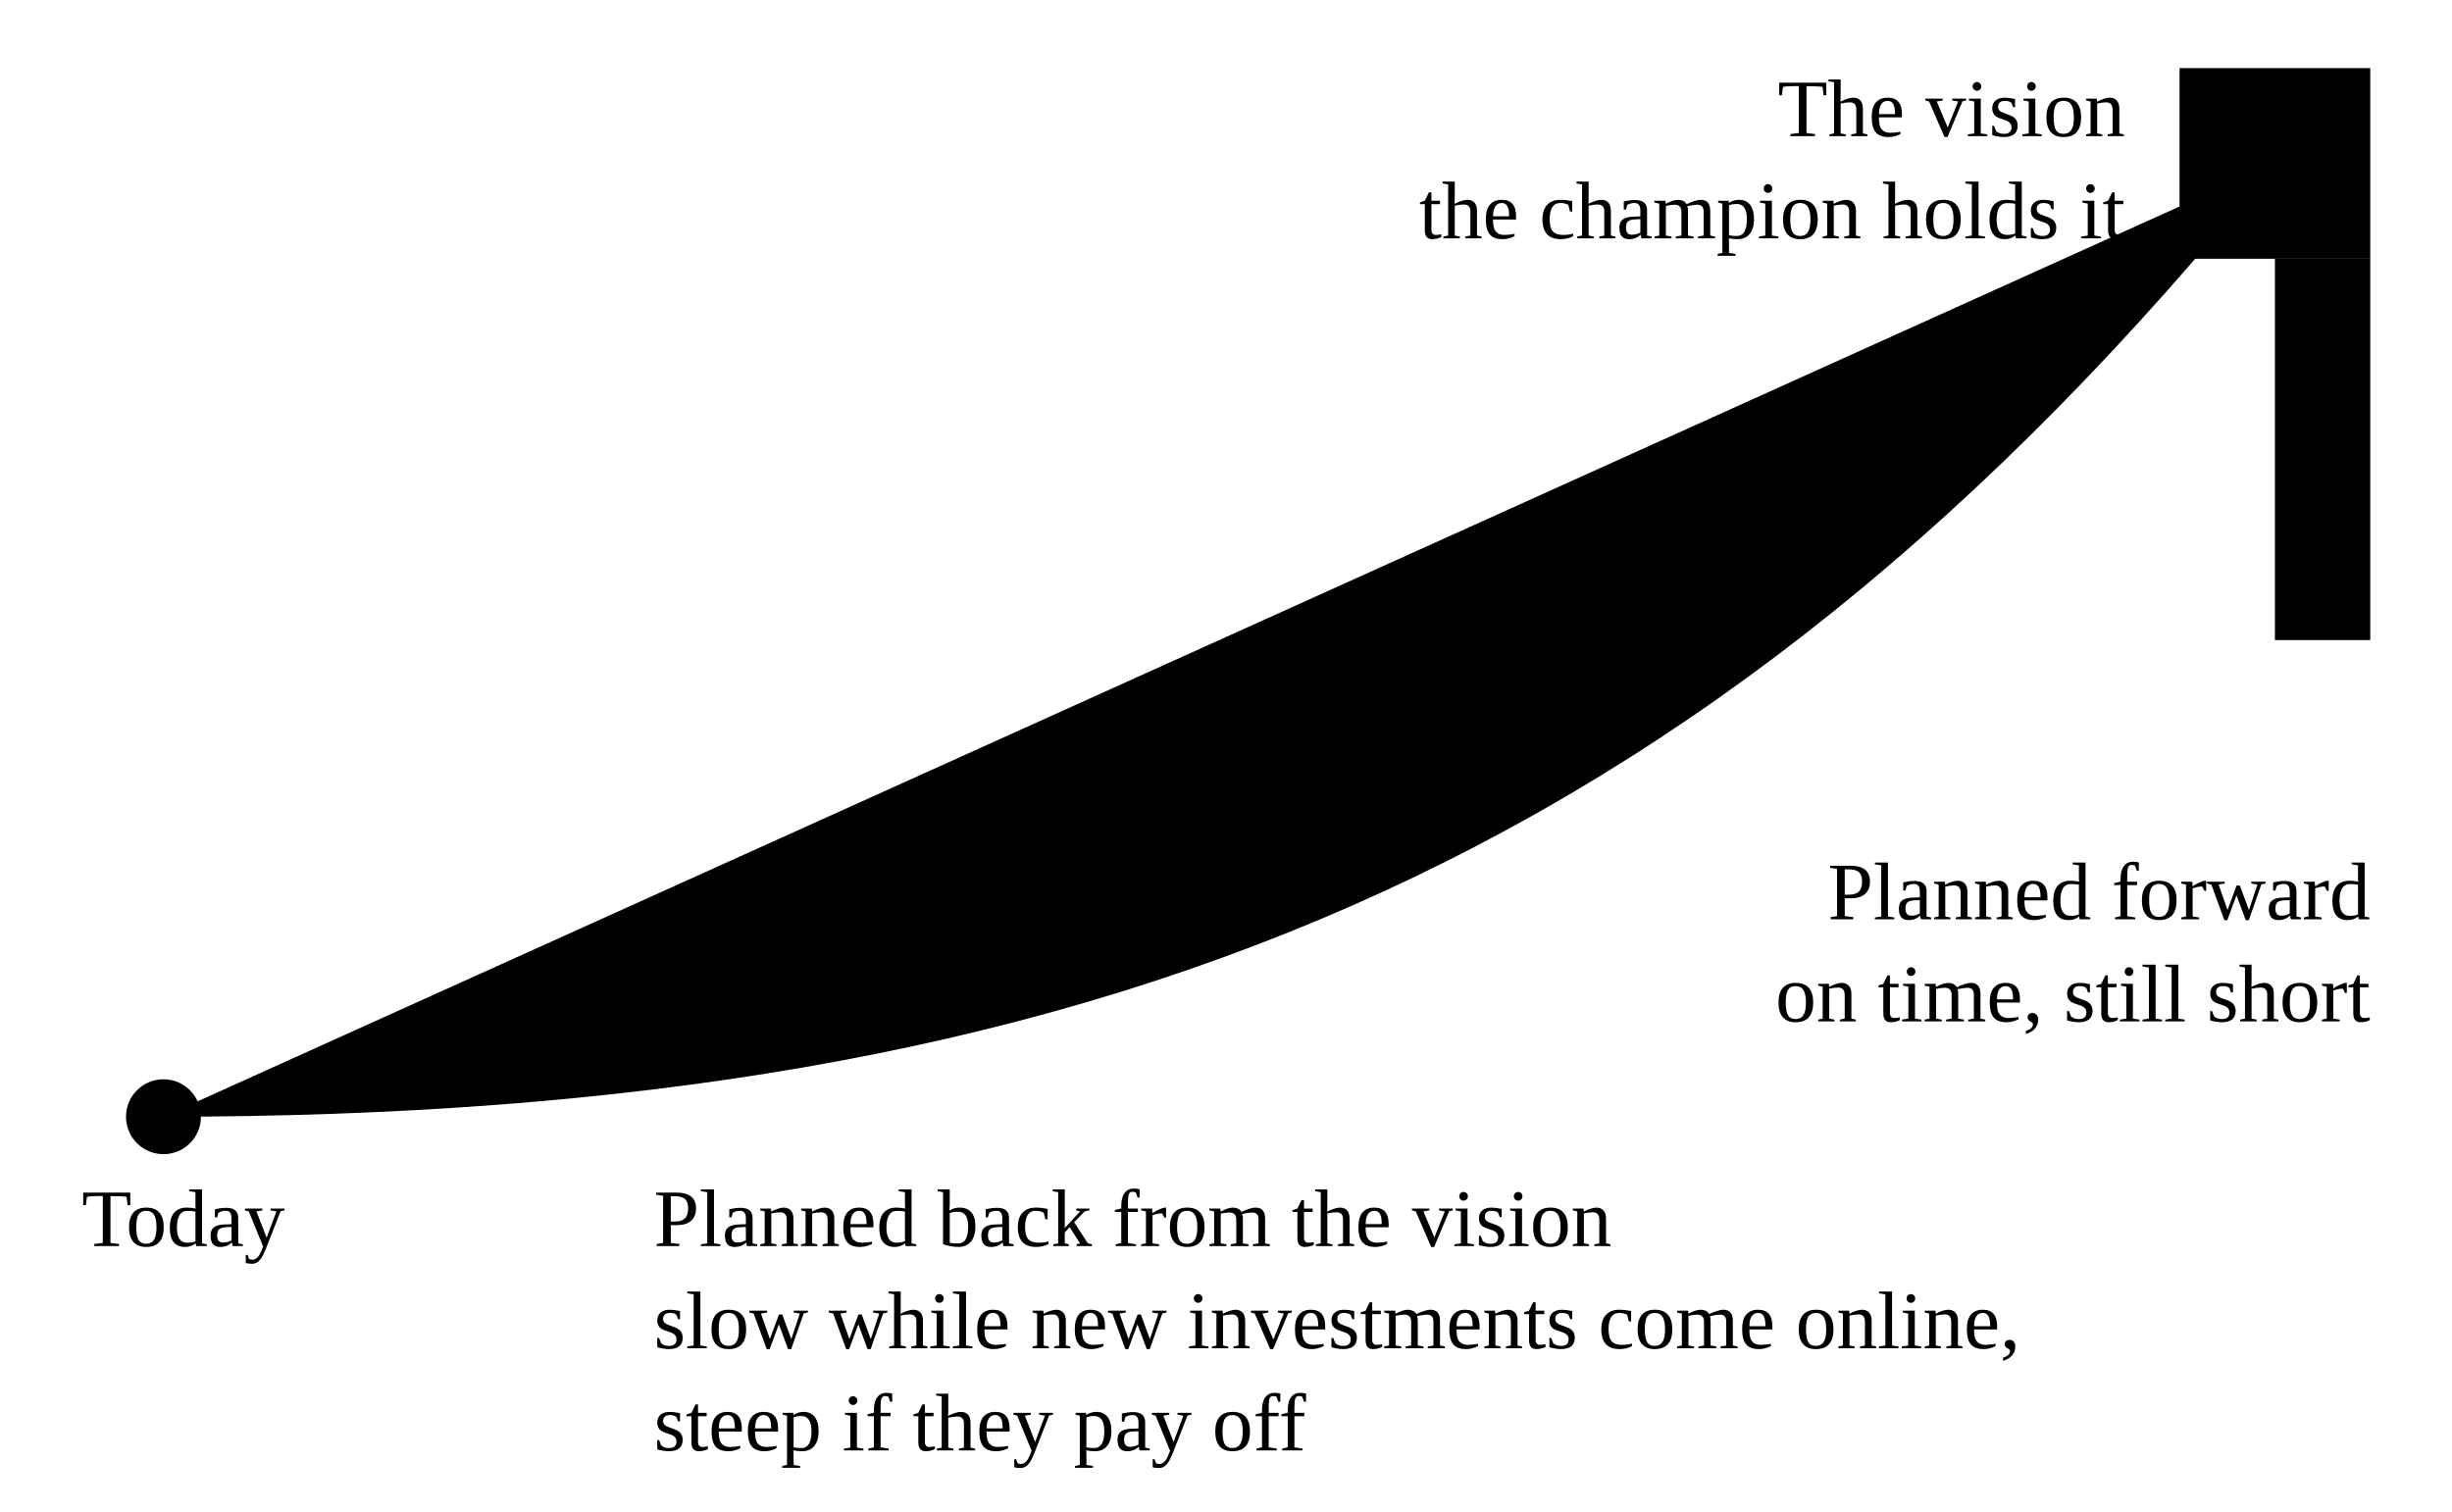
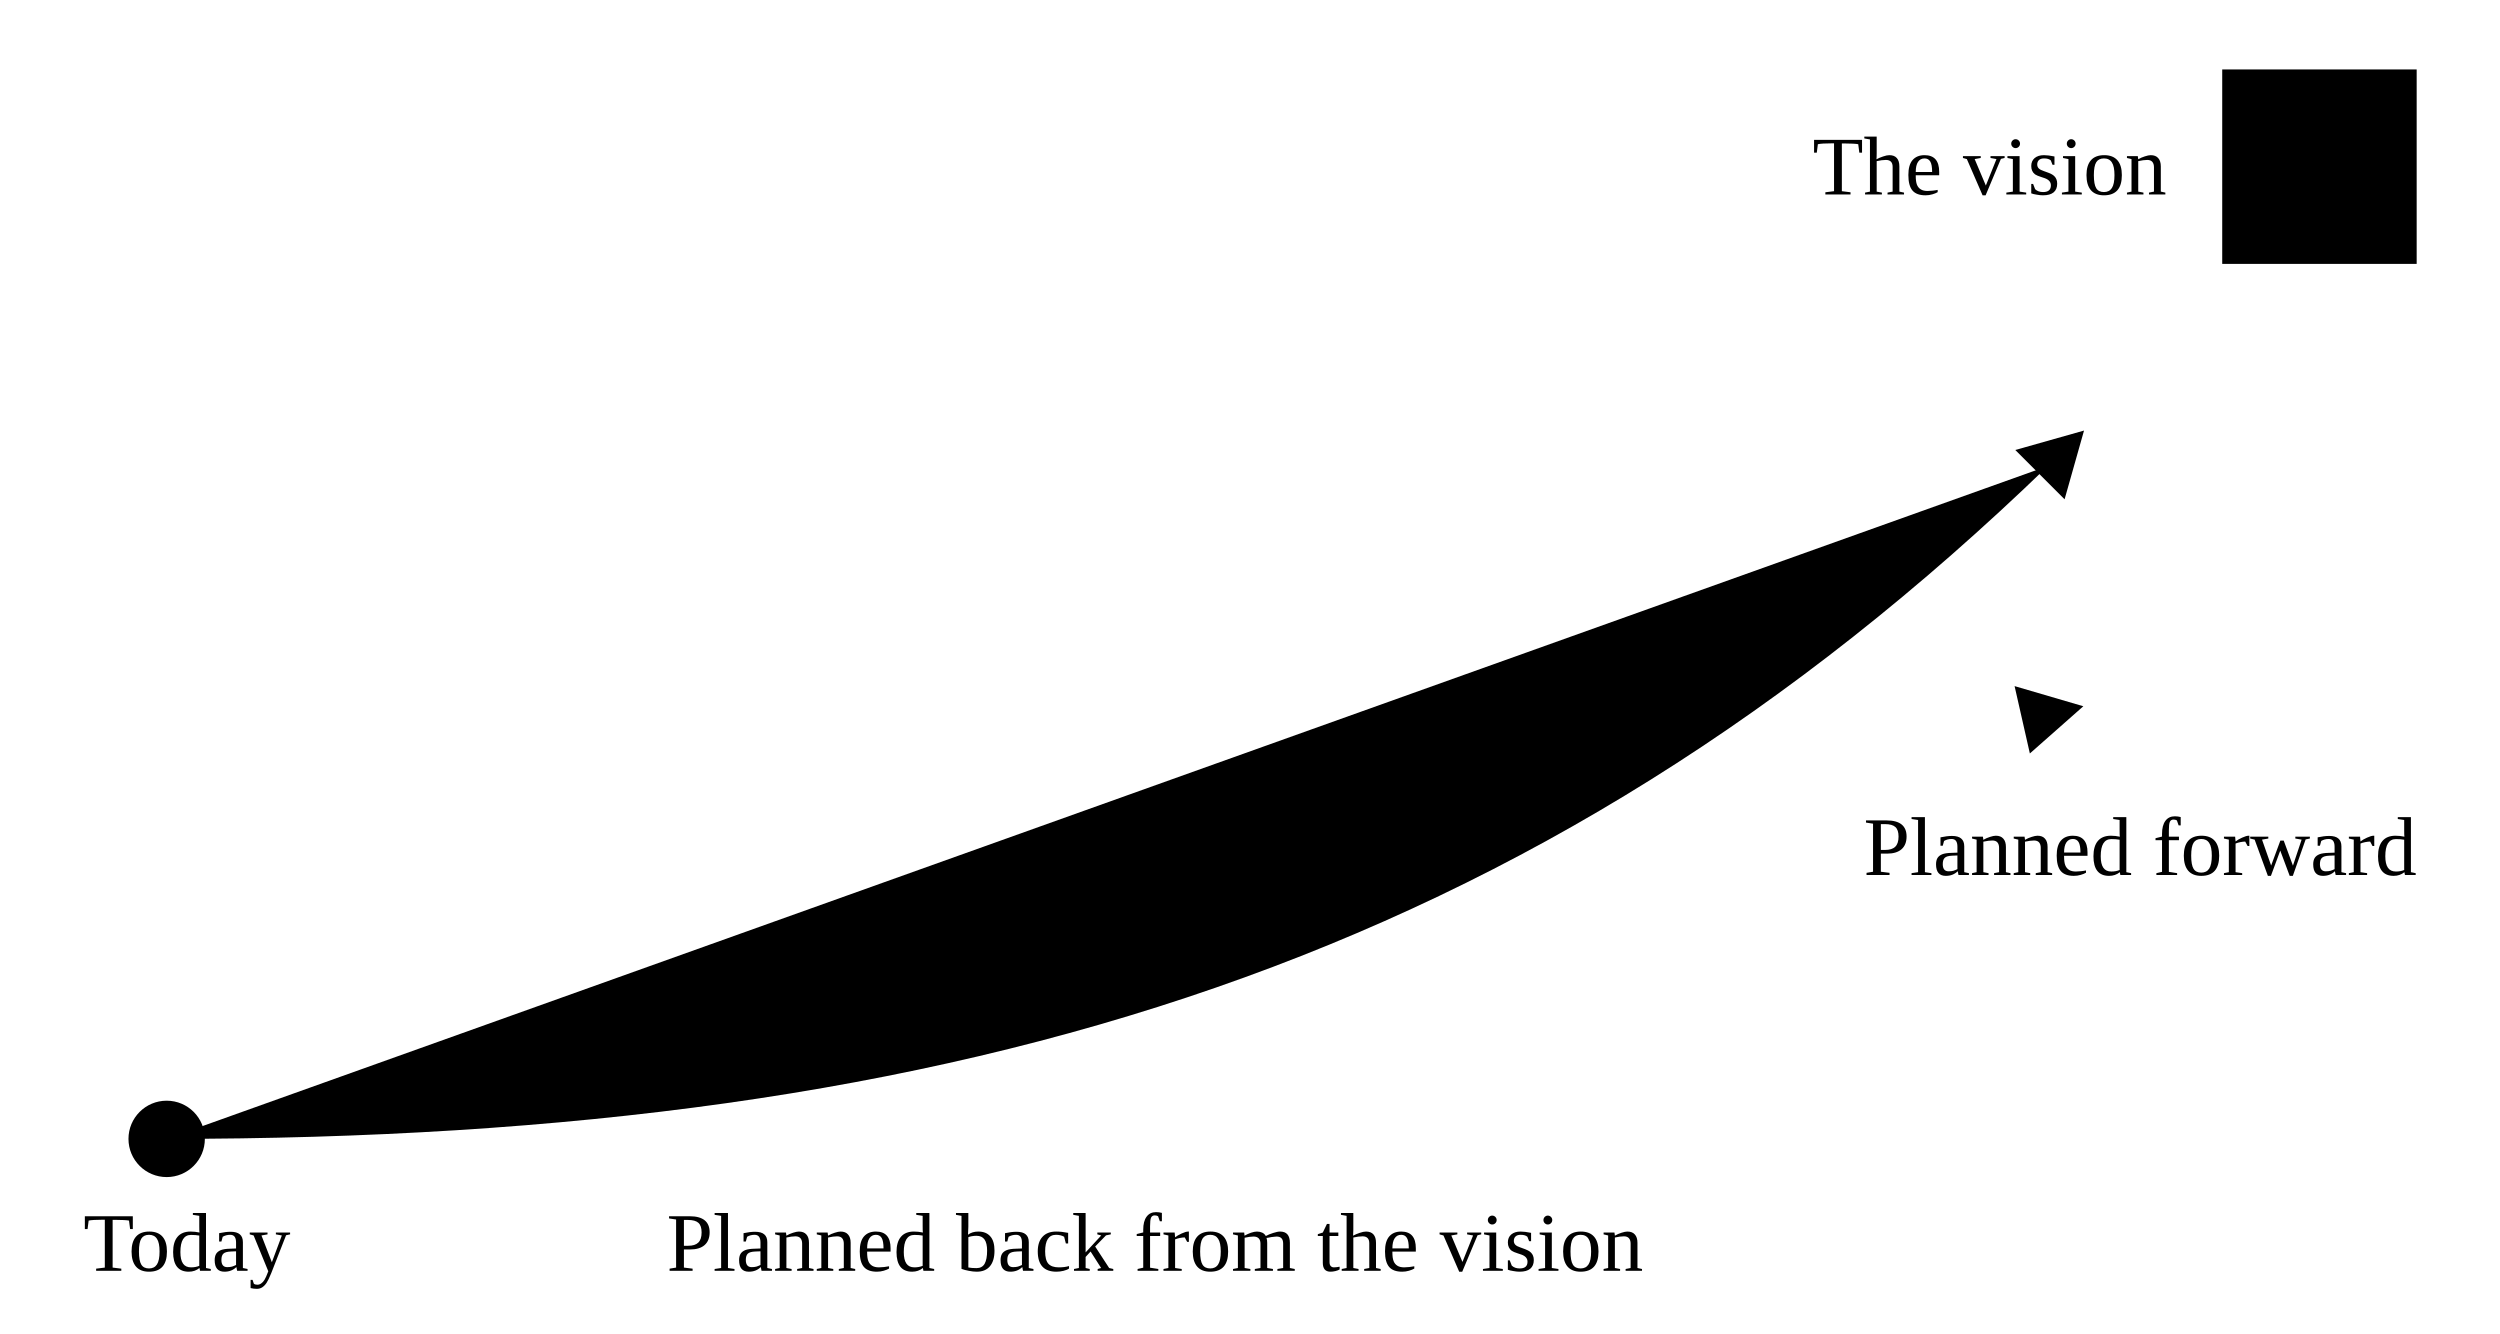
- <svg xmlns="http://www.w3.org/2000/svg" class="fig" viewBox="0 0 360 222" role="img" aria-labelledby="fig-champ-title fig-champ-desc">
+ <svg xmlns="http://www.w3.org/2000/svg" class="fig" viewBox="0 0 360 192" role="img" aria-labelledby="fig-champ-title fig-champ-desc">
  <g transform="translate(0,-8)">
-     <text class="fig-label" x="312" y="28" text-anchor="end">The vision</text>
-     <text class="fig-note" x="312" y="43" text-anchor="end">the champion holds it</text>
+     <text class="fig-label" x="312" y="36" text-anchor="end">The vision</text>
    <rect class="fig-mark" x="320" y="18" width="28" height="28" />
-     <rect class="fig-loss" x="334" y="46" width="14" height="56" />
-     <path class="fig-axis" d="M24,172 L334,102" />
-     <path class="fig-line" d="M24,172 C160,172 250,136 334,32" />
+     <path class="fig-axis" d="M24,172 L292.2,111.4" />
+     <path class="fig-arrow-ink" d="M292.3,116.5 L300,109.7 L290.1,106.8 Z" />
+     <path class="fig-line" d="M24,172 C139.2,172 221.4,146.2 294.9,75.1" />
+     <path class="fig-arrow-ink" d="M297.3,79.9 L300.1,70 L290.2,72.8 Z" />
    <circle class="fig-ink" cx="24" cy="172" r="5.5" />
    <circle class="fig-ink" cx="334" cy="32" r="5.5" />
-     <text class="fig-label" x="348" y="143" text-anchor="end">Planned forward</text>
-     <text class="fig-note" x="348" y="158" text-anchor="end">on time, still short</text>
+     <text class="fig-label" x="348" y="134" text-anchor="end">Planned forward</text>
    <text class="fig-item" x="12" y="191">Today</text>
    <text class="fig-label" x="96" y="191">Planned back from the vision</text>
-     <text class="fig-note" x="96" y="206">slow while new investments come online,</text>
-     <text class="fig-note" x="96" y="221">steep if they pay off</text>
  </g>
</svg>
